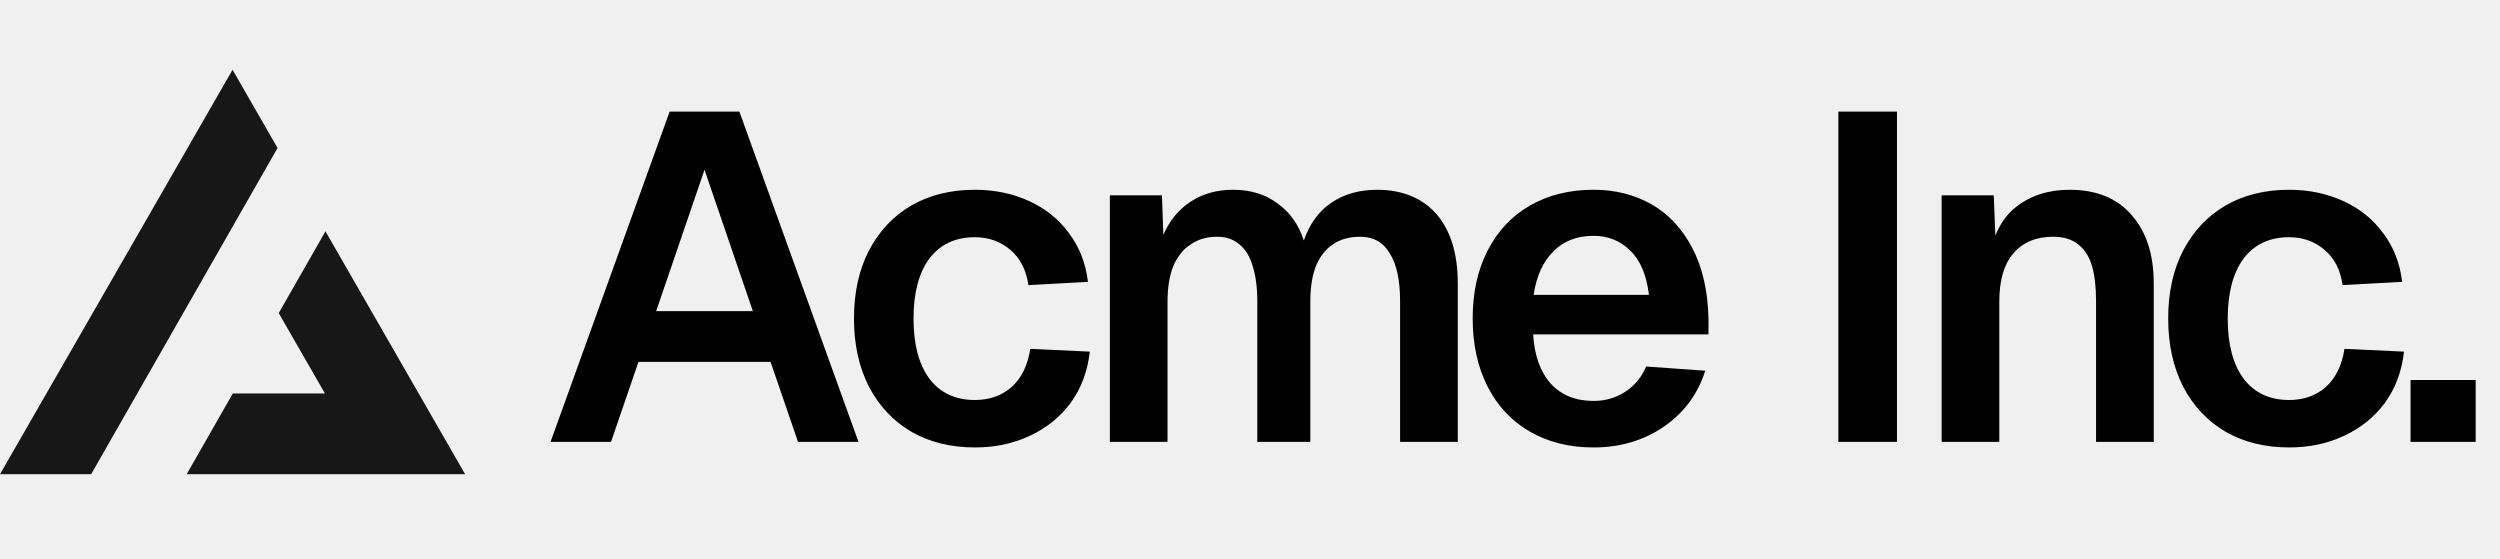
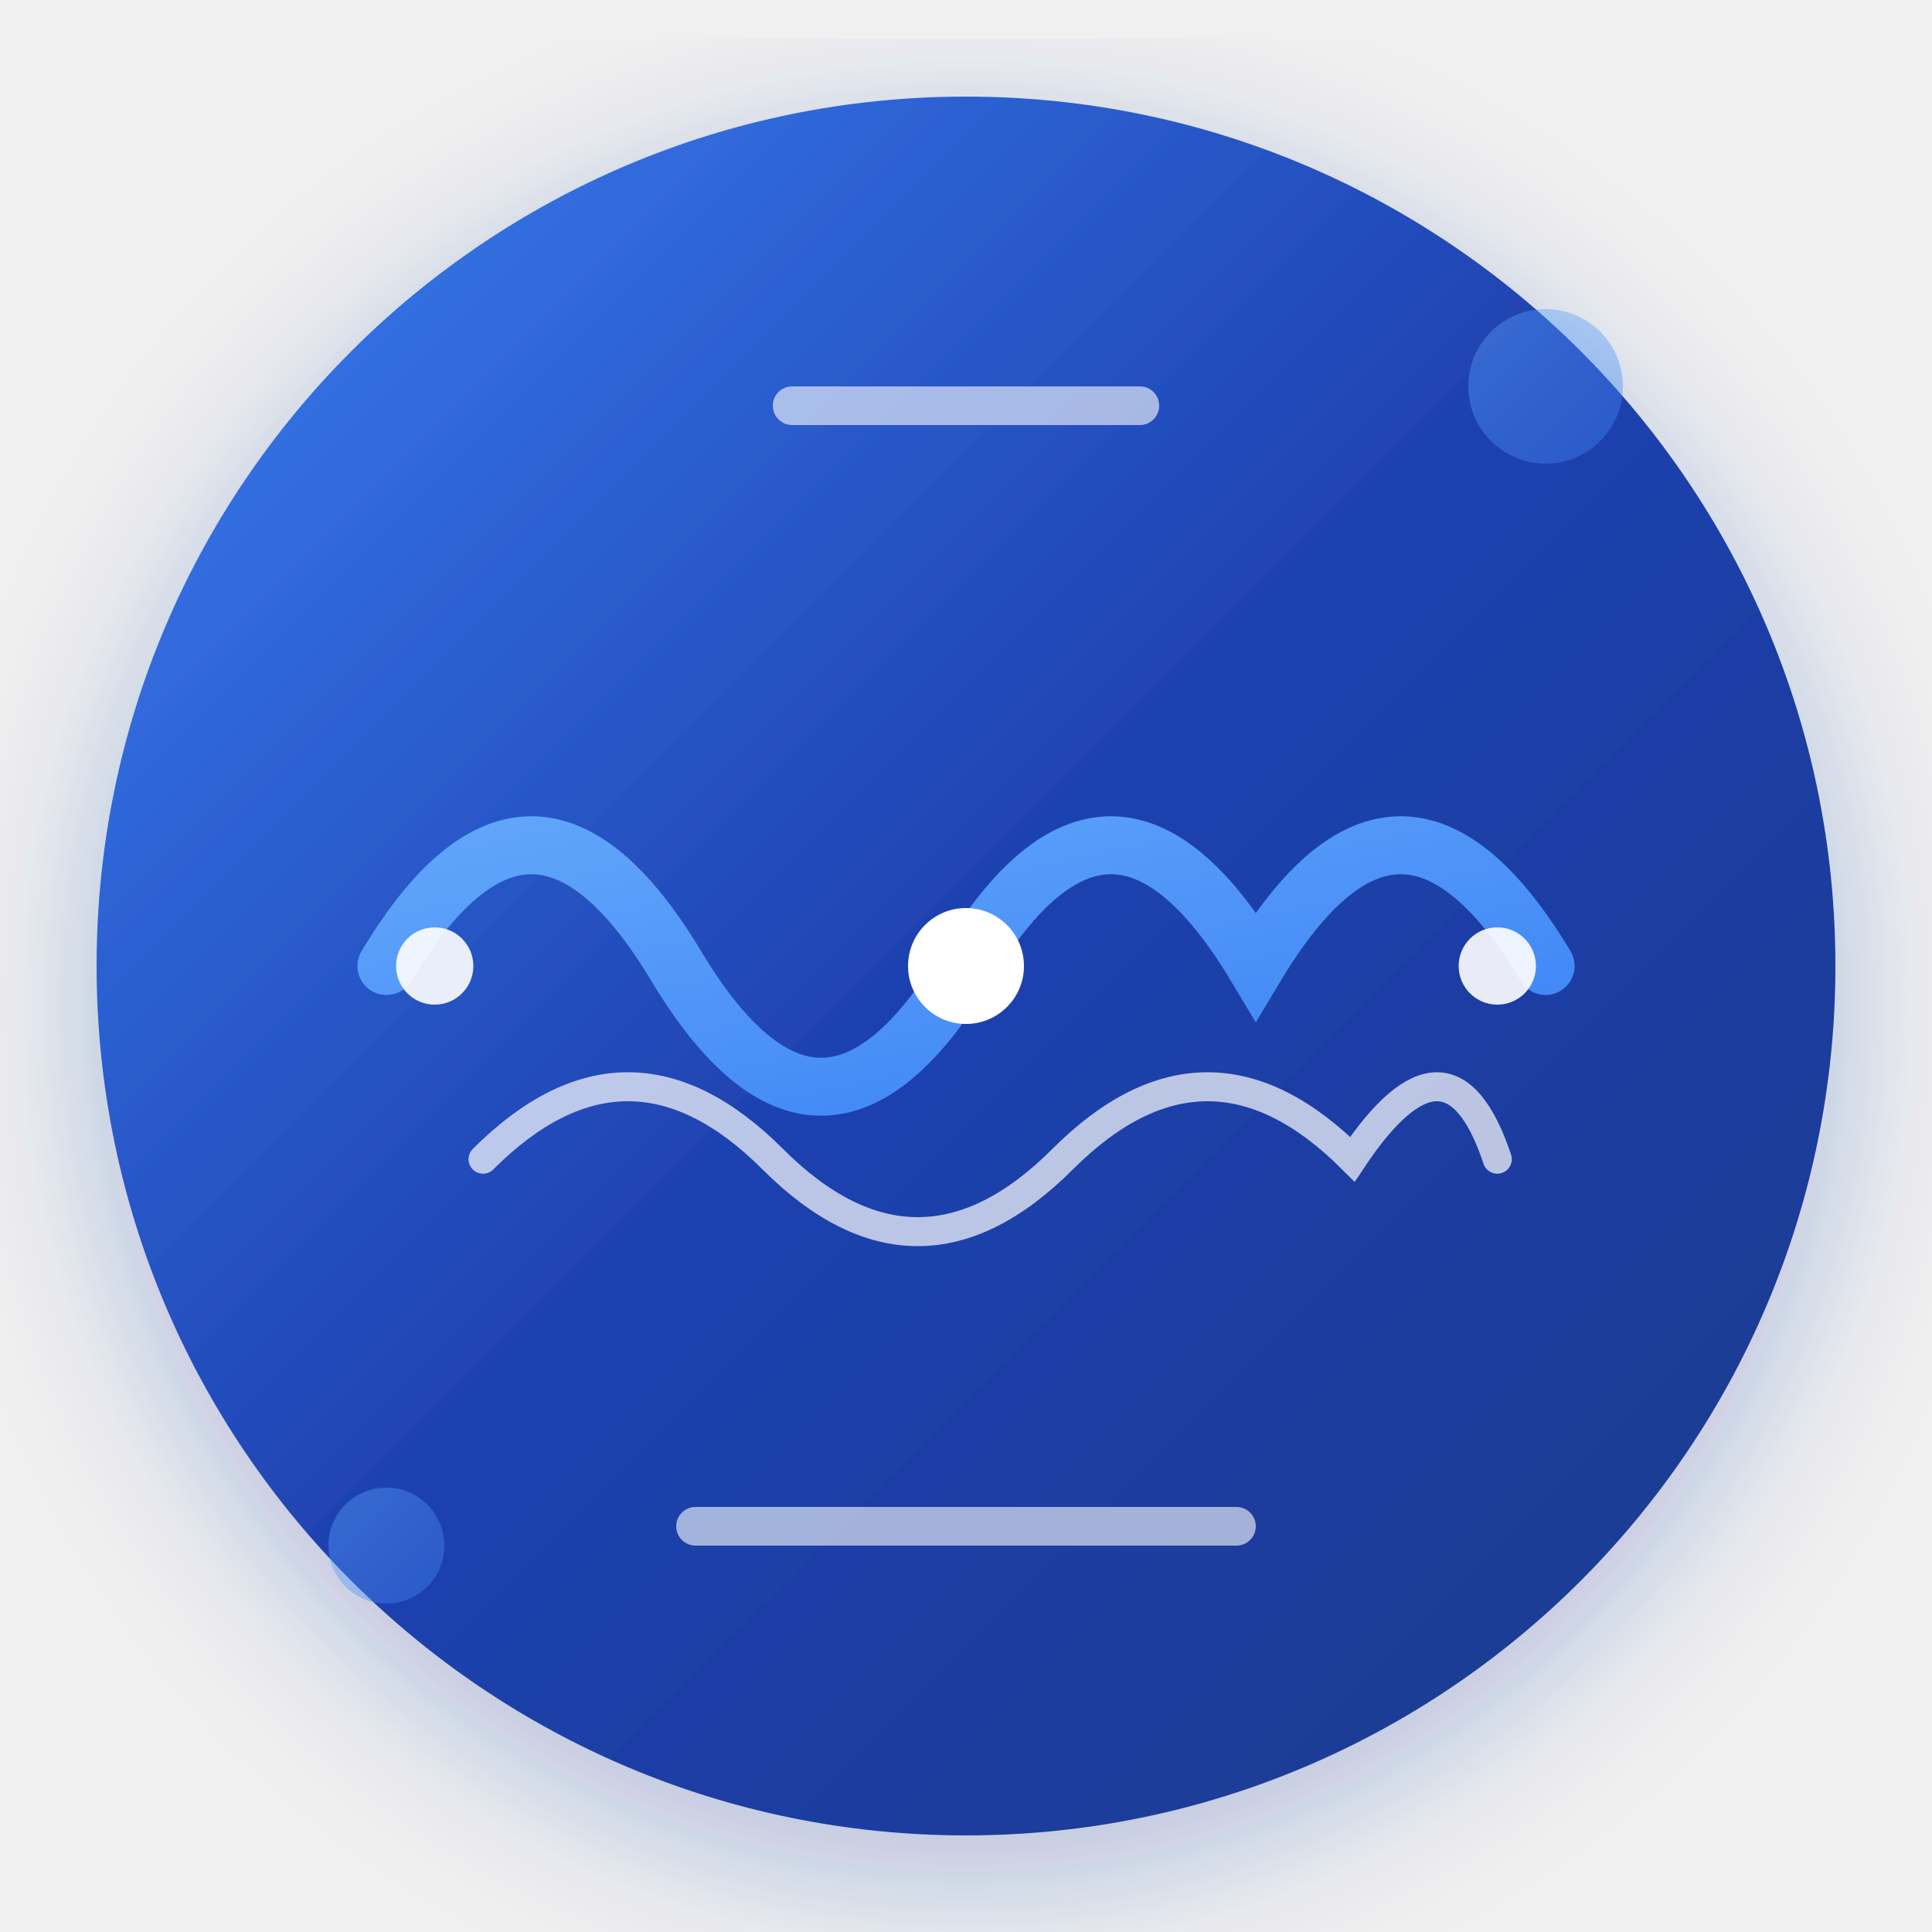
- <svg xmlns="http://www.w3.org/2000/svg" width="215" height="48" fill="none">
-   <path fill="#000" d="M57.588 9.6h6L73.828 38h-5.2l-2.36-6.88h-11.36L52.548 38h-5.2l10.24-28.4Zm7.16 17.16-4.16-12.16-4.16 12.16h8.32Zm23.694-2.24c-.186-1.307-.706-2.32-1.56-3.04-.853-.72-1.866-1.08-3.04-1.08-1.68 0-2.986.613-3.92 1.84-.906 1.227-1.36 2.947-1.36 5.16s.454 3.933 1.36 5.16c.934 1.227 2.24 1.84 3.92 1.84 1.254 0 2.307-.373 3.16-1.12.854-.773 1.387-1.867 1.6-3.28l5.12.24c-.186 1.68-.733 3.147-1.64 4.4-.906 1.227-2.08 2.173-3.52 2.84-1.413.667-2.986 1-4.72 1-2.08 0-3.906-.453-5.48-1.36-1.546-.907-2.76-2.2-3.64-3.88-.853-1.68-1.28-3.627-1.28-5.84 0-2.24.427-4.187 1.28-5.84.88-1.68 2.094-2.973 3.64-3.88 1.574-.907 3.4-1.36 5.48-1.36 1.68 0 3.227.32 4.64.96 1.414.64 2.56 1.56 3.44 2.76.907 1.2 1.454 2.6 1.64 4.2l-5.12.28Zm11.486-7.72.12 3.4c.534-1.227 1.307-2.173 2.32-2.84 1.04-.693 2.267-1.04 3.68-1.04 1.494 0 2.76.387 3.8 1.16 1.067.747 1.827 1.813 2.28 3.2.507-1.44 1.294-2.52 2.36-3.24 1.094-.747 2.414-1.12 3.96-1.12 1.414 0 2.64.307 3.68.92s1.84 1.52 2.4 2.72c.56 1.2.84 2.667.84 4.4V38h-4.96V25.92c0-1.813-.293-3.187-.88-4.12-.56-.96-1.413-1.44-2.56-1.44-.906 0-1.68.213-2.32.64-.64.427-1.133 1.053-1.48 1.88-.32.827-.48 1.84-.48 3.04V38h-4.56V25.92c0-1.2-.133-2.213-.4-3.04-.24-.827-.626-1.453-1.16-1.88-.506-.427-1.133-.64-1.88-.64-.906 0-1.68.227-2.32.68-.64.427-1.133 1.053-1.48 1.88-.32.827-.48 1.827-.48 3V38h-4.96V16.8h4.48Zm26.723 10.6c0-2.24.427-4.187 1.28-5.84.854-1.68 2.067-2.973 3.64-3.88 1.574-.907 3.4-1.36 5.48-1.36 1.84 0 3.494.413 4.96 1.24 1.467.827 2.64 2.08 3.52 3.76.88 1.653 1.347 3.693 1.4 6.12v1.32h-15.08c.107 1.813.614 3.227 1.52 4.24.907.987 2.134 1.48 3.68 1.48.987 0 1.88-.253 2.68-.76a4.803 4.803 0 0 0 1.84-2.2l5.08.36c-.64 2.027-1.84 3.64-3.6 4.84-1.733 1.173-3.733 1.76-6 1.76-2.08 0-3.906-.453-5.48-1.36-1.573-.907-2.786-2.2-3.64-3.88-.853-1.68-1.28-3.627-1.28-5.84Zm15.16-2.04c-.213-1.733-.76-3.013-1.64-3.84-.853-.827-1.893-1.24-3.12-1.24-1.44 0-2.6.453-3.48 1.36-.88.88-1.44 2.12-1.68 3.72h9.92ZM163.139 9.6V38h-5.04V9.6h5.04Zm8.322 7.2.24 5.88-.64-.36c.32-2.053 1.094-3.56 2.32-4.52 1.254-.987 2.787-1.48 4.6-1.48 2.32 0 4.107.733 5.36 2.2 1.254 1.44 1.88 3.387 1.88 5.84V38h-4.96V25.92c0-1.253-.12-2.28-.36-3.08-.24-.8-.64-1.413-1.2-1.84-.533-.427-1.253-.64-2.16-.64-1.44 0-2.573.48-3.4 1.44-.8.933-1.2 2.307-1.2 4.12V38h-4.96V16.8h4.48Zm30.003 7.72c-.186-1.307-.706-2.32-1.56-3.04-.853-.72-1.866-1.08-3.04-1.08-1.68 0-2.986.613-3.92 1.84-.906 1.227-1.36 2.947-1.36 5.16s.454 3.933 1.36 5.16c.934 1.227 2.24 1.84 3.92 1.84 1.254 0 2.307-.373 3.16-1.12.854-.773 1.387-1.867 1.6-3.28l5.12.24c-.186 1.68-.733 3.147-1.64 4.4-.906 1.227-2.08 2.173-3.52 2.84-1.413.667-2.986 1-4.72 1-2.08 0-3.906-.453-5.48-1.36-1.546-.907-2.76-2.2-3.64-3.88-.853-1.68-1.28-3.627-1.28-5.84 0-2.24.427-4.187 1.28-5.84.88-1.68 2.094-2.973 3.64-3.88 1.574-.907 3.4-1.36 5.48-1.36 1.68 0 3.227.32 4.64.96 1.414.64 2.56 1.56 3.44 2.76.907 1.2 1.454 2.6 1.64 4.2l-5.12.28Zm11.443 8.16V38h-5.6v-5.32h5.6Z" />
-   <path fill="#171717" fill-rule="evenodd" d="m7.839 40.783 16.03-28.054L20 6 0 40.783h7.839Zm8.214 0H40L27.99 19.894l-4.02 7.032 3.976 6.914H20.02l-3.967 6.943Z" clip-rule="evenodd" />
+ <svg xmlns="http://www.w3.org/2000/svg" width="200" height="200" viewBox="0 0 200 200" fill="none">
+   <defs>
+     <linearGradient id="logoGradient" x1="0%" y1="0%" x2="100%" y2="100%">
+       <stop offset="0%" stop-color="#3B82F6" />
+       <stop offset="50%" stop-color="#1E40AF" />
+       <stop offset="100%" stop-color="#1E3A8A" />
+     </linearGradient>
+     <linearGradient id="accentGradient" x1="0%" y1="0%" x2="100%" y2="100%">
+       <stop offset="0%" stop-color="#60A5FA" />
+       <stop offset="100%" stop-color="#3B82F6" />
+     </linearGradient>
+     <filter id="shadow" x="-50%" y="-50%" width="200%" height="200%">
+       <feDropShadow dx="0" dy="4" stdDeviation="8" flood-color="#1E40AF" flood-opacity="0.3" />
+     </filter>
+   </defs>
+   <circle cx="100" cy="100" r="90" fill="url(#logoGradient)" filter="url(#shadow)" />
+   <path d="M40 100 Q55 75 70 100 T100 100 T130 100 Q145 75 160 100" stroke="url(#accentGradient)" stroke-width="6" fill="none" stroke-linecap="round" />
+   <path d="M50 120 Q65 105 80 120 T110 120 T140 120 Q150 105 155 120" stroke="white" stroke-width="3" fill="none" stroke-linecap="round" opacity="0.7" />
+   <circle cx="45" cy="100" r="4" fill="white" opacity="0.9" />
+   <circle cx="100" cy="100" r="6" fill="white" />
+   <circle cx="155" cy="100" r="4" fill="white" opacity="0.9" />
+   <rect x="80" y="40" width="40" height="4" rx="2" fill="white" opacity="0.6" />
+   <rect x="70" y="156" width="60" height="4" rx="2" fill="white" opacity="0.6" />
+   <circle cx="160" cy="40" r="8" fill="url(#accentGradient)" opacity="0.4" />
+   <circle cx="40" cy="160" r="6" fill="url(#accentGradient)" opacity="0.4" />
</svg>
